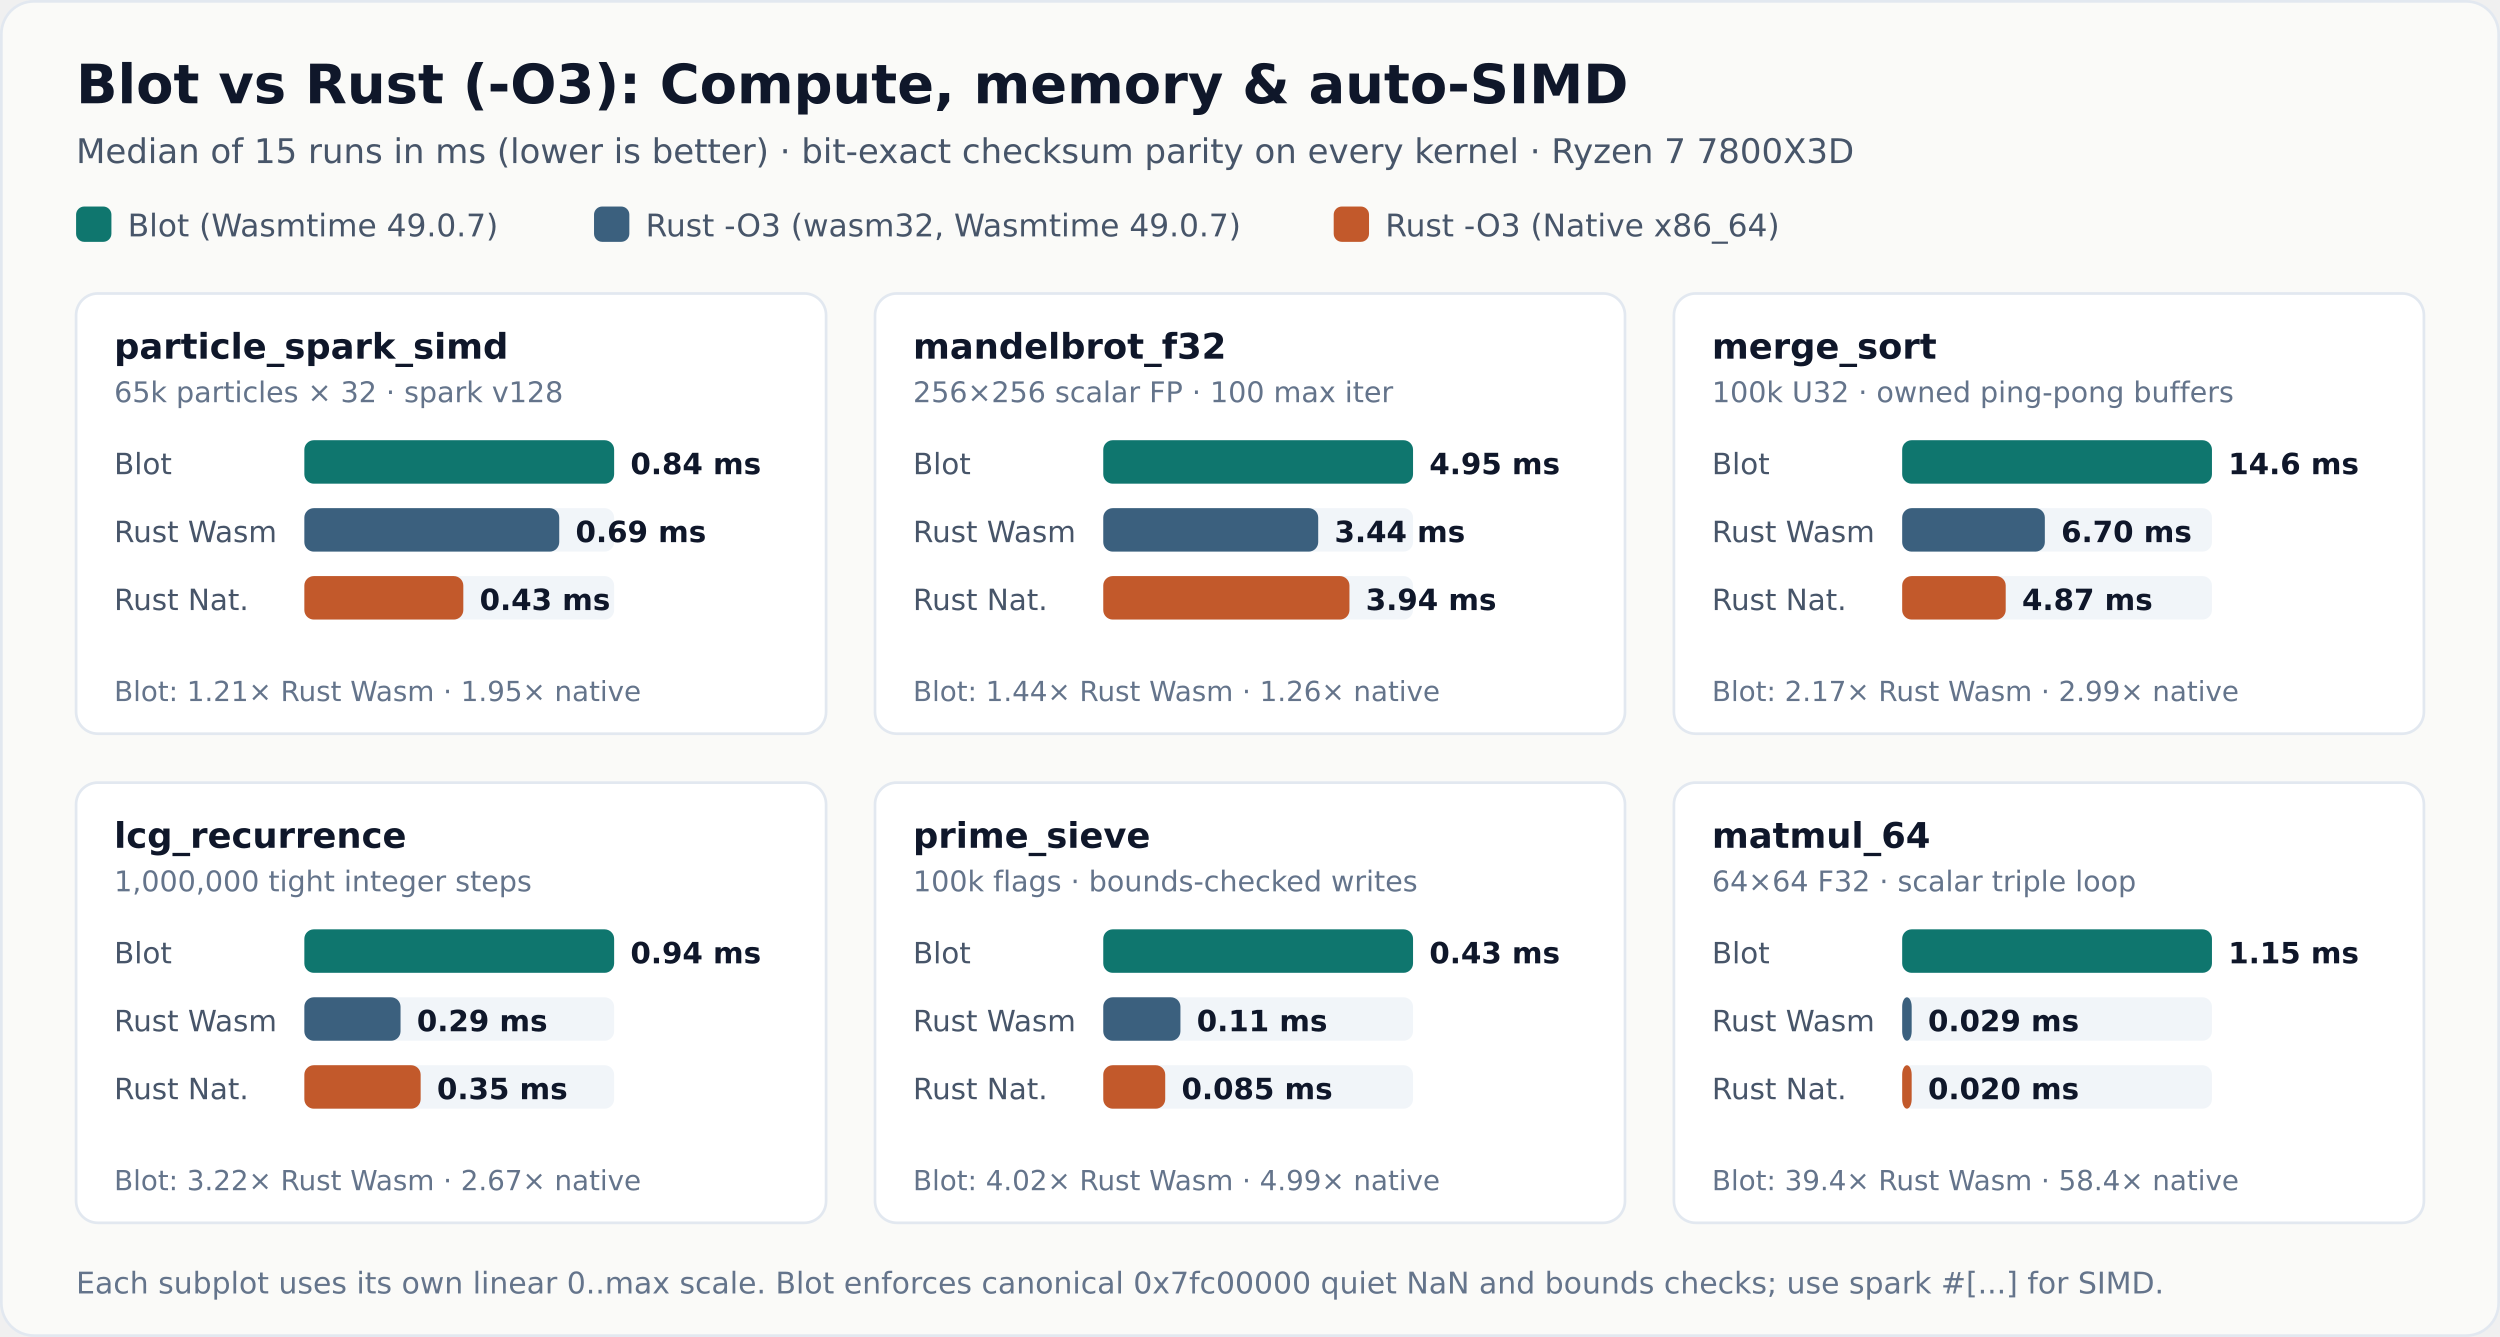
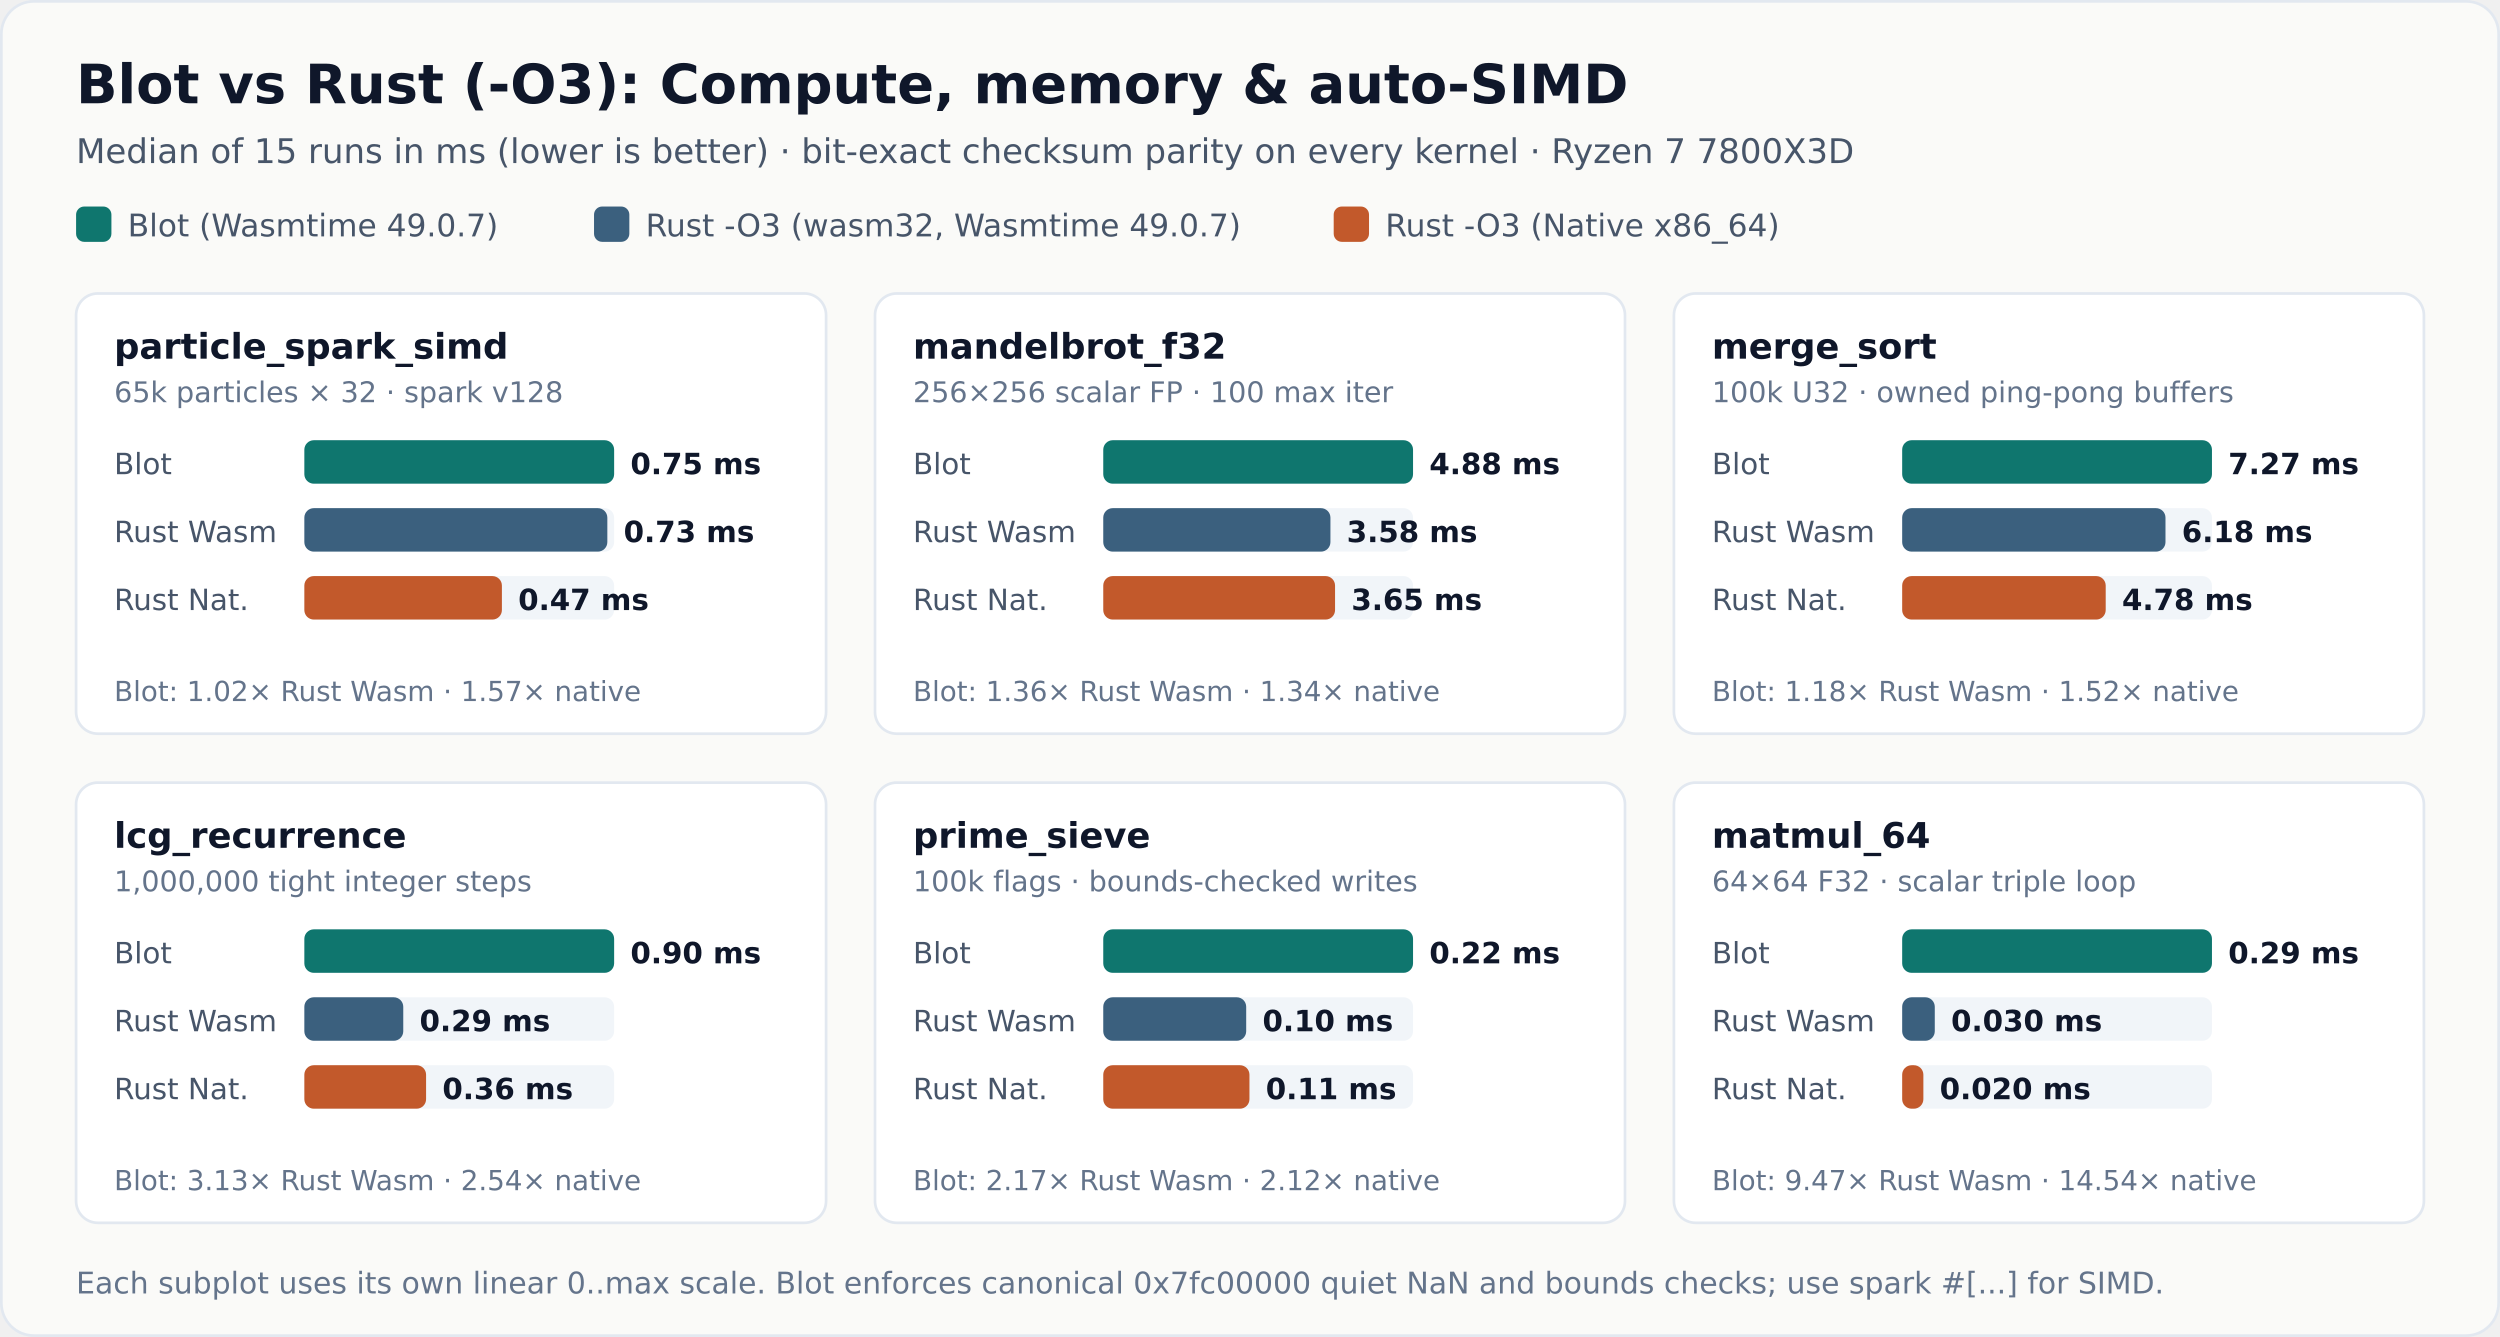
<svg xmlns="http://www.w3.org/2000/svg" width="920" height="492" viewBox="0 0 920 492" role="img" aria-label="Blot vs Rust -O3 compute, memory, and auto-SIMD benchmarks">
  <rect x="0.5" y="0.5" width="919" height="491" rx="12" fill="#fafaf8" stroke="#e2e8f0" />
  <text x="28.0" y="38.0" font-family="'DejaVu Sans', system-ui, -apple-system, 'Segoe UI', Helvetica, Arial, sans-serif" font-size="20" font-weight="700" fill="#0f172a" text-anchor="start">Blot vs Rust (-O3): Compute, memory &amp; auto-SIMD</text>
  <text x="28.0" y="60.0" font-family="'DejaVu Sans', system-ui, -apple-system, 'Segoe UI', Helvetica, Arial, sans-serif" font-size="12.5" font-weight="400" fill="#475569" text-anchor="start">Median of 15 runs in ms (lower is better) · bit-exact checksum parity on every kernel · Ryzen 7 7800X3D</text>
  <rect x="28.0" y="76.0" width="13" height="13" rx="3" fill="#0f766e" />
  <text x="47.0" y="87.0" font-family="'DejaVu Sans', system-ui, -apple-system, 'Segoe UI', Helvetica, Arial, sans-serif" font-size="11.5" font-weight="500" fill="#475569">Blot (Wasmtime 49.0.7)</text>
  <rect x="218.6" y="76.0" width="13" height="13" rx="3" fill="#3b607e" />
  <text x="237.6" y="87.0" font-family="'DejaVu Sans', system-ui, -apple-system, 'Segoe UI', Helvetica, Arial, sans-serif" font-size="11.5" font-weight="500" fill="#475569">Rust -O3 (wasm32, Wasmtime 49.0.7)</text>
  <rect x="490.8" y="76.0" width="13" height="13" rx="3" fill="#c2592b" />
  <text x="509.8" y="87.0" font-family="'DejaVu Sans', system-ui, -apple-system, 'Segoe UI', Helvetica, Arial, sans-serif" font-size="11.5" font-weight="500" fill="#475569">Rust -O3 (Native x86_64)</text>
  <rect x="28" y="108" width="276" height="162" rx="8" fill="#ffffff" stroke="#e2e8f0" />
  <text x="42.0" y="132.0" font-family="'DejaVu Sans', system-ui, -apple-system, 'Segoe UI', Helvetica, Arial, sans-serif" font-size="13" font-weight="700" fill="#0f172a" text-anchor="start">particle_spark_simd</text>
  <text x="42.0" y="148.0" font-family="'DejaVu Sans', system-ui, -apple-system, 'Segoe UI', Helvetica, Arial, sans-serif" font-size="10.5" font-weight="400" fill="#64748b" text-anchor="start">65k particles × 32 · spark v128</text>
  <text x="42.0" y="174.5" font-family="'DejaVu Sans', system-ui, -apple-system, 'Segoe UI', Helvetica, Arial, sans-serif" font-size="10.8" font-weight="500" fill="#475569" text-anchor="start">Blot</text>
  <rect x="112.0" y="162.0" width="114.0" height="16" rx="3.5" fill="#f1f5f9" />
  <rect x="112.0" y="162.0" width="114.0" height="16" rx="3.5" fill="#0f766e" />
-   <text x="232.0" y="174.5" font-family="'DejaVu Sans', system-ui, -apple-system, 'Segoe UI', Helvetica, Arial, sans-serif" font-size="10.8" font-weight="600" fill="#0f172a" text-anchor="start">0.84 ms</text>
+   <text x="232.0" y="174.5" font-family="'DejaVu Sans', system-ui, -apple-system, 'Segoe UI', Helvetica, Arial, sans-serif" font-size="10.8" font-weight="600" fill="#0f172a" text-anchor="start">0.75 ms</text>
  <text x="42.0" y="199.5" font-family="'DejaVu Sans', system-ui, -apple-system, 'Segoe UI', Helvetica, Arial, sans-serif" font-size="10.8" font-weight="500" fill="#475569" text-anchor="start">Rust Wasm</text>
  <rect x="112.0" y="187.0" width="114.0" height="16" rx="3.5" fill="#f1f5f9" />
-   <rect x="112.0" y="187.0" width="93.8" height="16" rx="3.5" fill="#3b607e" />
-   <text x="211.8" y="199.5" font-family="'DejaVu Sans', system-ui, -apple-system, 'Segoe UI', Helvetica, Arial, sans-serif" font-size="10.8" font-weight="600" fill="#0f172a" text-anchor="start">0.69 ms</text>
+   <rect x="112.0" y="187.0" width="111.5" height="16" rx="3.5" fill="#3b607e" />
+   <text x="229.5" y="199.5" font-family="'DejaVu Sans', system-ui, -apple-system, 'Segoe UI', Helvetica, Arial, sans-serif" font-size="10.8" font-weight="600" fill="#0f172a" text-anchor="start">0.73 ms</text>
  <text x="42.0" y="224.5" font-family="'DejaVu Sans', system-ui, -apple-system, 'Segoe UI', Helvetica, Arial, sans-serif" font-size="10.8" font-weight="500" fill="#475569" text-anchor="start">Rust Nat.</text>
  <rect x="112.0" y="212.0" width="114.0" height="16" rx="3.5" fill="#f1f5f9" />
-   <rect x="112.0" y="212.0" width="58.5" height="16" rx="3.5" fill="#c2592b" />
-   <text x="176.5" y="224.5" font-family="'DejaVu Sans', system-ui, -apple-system, 'Segoe UI', Helvetica, Arial, sans-serif" font-size="10.8" font-weight="600" fill="#0f172a" text-anchor="start">0.43 ms</text>
-   <text x="42.0" y="258.0" font-family="'DejaVu Sans', system-ui, -apple-system, 'Segoe UI', Helvetica, Arial, sans-serif" font-size="10.2" font-weight="500" fill="#64748b" text-anchor="start">Blot: 1.21× Rust Wasm · 1.95× native</text>
+   <rect x="112.0" y="212.0" width="72.7" height="16" rx="3.5" fill="#c2592b" />
+   <text x="190.7" y="224.5" font-family="'DejaVu Sans', system-ui, -apple-system, 'Segoe UI', Helvetica, Arial, sans-serif" font-size="10.8" font-weight="600" fill="#0f172a" text-anchor="start">0.47 ms</text>
+   <text x="42.0" y="258.0" font-family="'DejaVu Sans', system-ui, -apple-system, 'Segoe UI', Helvetica, Arial, sans-serif" font-size="10.2" font-weight="500" fill="#64748b" text-anchor="start">Blot: 1.02× Rust Wasm · 1.57× native</text>
  <rect x="322" y="108" width="276" height="162" rx="8" fill="#ffffff" stroke="#e2e8f0" />
  <text x="336.0" y="132.0" font-family="'DejaVu Sans', system-ui, -apple-system, 'Segoe UI', Helvetica, Arial, sans-serif" font-size="13" font-weight="700" fill="#0f172a" text-anchor="start">mandelbrot_f32</text>
  <text x="336.0" y="148.0" font-family="'DejaVu Sans', system-ui, -apple-system, 'Segoe UI', Helvetica, Arial, sans-serif" font-size="10.5" font-weight="400" fill="#64748b" text-anchor="start">256×256 scalar FP · 100 max iter</text>
  <text x="336.0" y="174.5" font-family="'DejaVu Sans', system-ui, -apple-system, 'Segoe UI', Helvetica, Arial, sans-serif" font-size="10.8" font-weight="500" fill="#475569" text-anchor="start">Blot</text>
  <rect x="406.0" y="162.0" width="114.0" height="16" rx="3.5" fill="#f1f5f9" />
  <rect x="406.0" y="162.0" width="114.0" height="16" rx="3.5" fill="#0f766e" />
-   <text x="526.0" y="174.5" font-family="'DejaVu Sans', system-ui, -apple-system, 'Segoe UI', Helvetica, Arial, sans-serif" font-size="10.8" font-weight="600" fill="#0f172a" text-anchor="start">4.95 ms</text>
+   <text x="526.0" y="174.5" font-family="'DejaVu Sans', system-ui, -apple-system, 'Segoe UI', Helvetica, Arial, sans-serif" font-size="10.8" font-weight="600" fill="#0f172a" text-anchor="start">4.88 ms</text>
  <text x="336.0" y="199.5" font-family="'DejaVu Sans', system-ui, -apple-system, 'Segoe UI', Helvetica, Arial, sans-serif" font-size="10.8" font-weight="500" fill="#475569" text-anchor="start">Rust Wasm</text>
  <rect x="406.0" y="187.0" width="114.0" height="16" rx="3.5" fill="#f1f5f9" />
-   <rect x="406.0" y="187.0" width="79.1" height="16" rx="3.5" fill="#3b607e" />
-   <text x="491.1" y="199.5" font-family="'DejaVu Sans', system-ui, -apple-system, 'Segoe UI', Helvetica, Arial, sans-serif" font-size="10.8" font-weight="600" fill="#0f172a" text-anchor="start">3.44 ms</text>
+   <rect x="406.0" y="187.0" width="83.6" height="16" rx="3.5" fill="#3b607e" />
+   <text x="495.6" y="199.5" font-family="'DejaVu Sans', system-ui, -apple-system, 'Segoe UI', Helvetica, Arial, sans-serif" font-size="10.8" font-weight="600" fill="#0f172a" text-anchor="start">3.58 ms</text>
  <text x="336.0" y="224.5" font-family="'DejaVu Sans', system-ui, -apple-system, 'Segoe UI', Helvetica, Arial, sans-serif" font-size="10.8" font-weight="500" fill="#475569" text-anchor="start">Rust Nat.</text>
  <rect x="406.0" y="212.0" width="114.0" height="16" rx="3.5" fill="#f1f5f9" />
-   <rect x="406.0" y="212.0" width="90.6" height="16" rx="3.5" fill="#c2592b" />
-   <text x="502.6" y="224.5" font-family="'DejaVu Sans', system-ui, -apple-system, 'Segoe UI', Helvetica, Arial, sans-serif" font-size="10.8" font-weight="600" fill="#0f172a" text-anchor="start">3.94 ms</text>
-   <text x="336.0" y="258.0" font-family="'DejaVu Sans', system-ui, -apple-system, 'Segoe UI', Helvetica, Arial, sans-serif" font-size="10.2" font-weight="500" fill="#64748b" text-anchor="start">Blot: 1.44× Rust Wasm · 1.26× native</text>
+   <rect x="406.0" y="212.0" width="85.3" height="16" rx="3.5" fill="#c2592b" />
+   <text x="497.3" y="224.5" font-family="'DejaVu Sans', system-ui, -apple-system, 'Segoe UI', Helvetica, Arial, sans-serif" font-size="10.8" font-weight="600" fill="#0f172a" text-anchor="start">3.65 ms</text>
+   <text x="336.0" y="258.0" font-family="'DejaVu Sans', system-ui, -apple-system, 'Segoe UI', Helvetica, Arial, sans-serif" font-size="10.2" font-weight="500" fill="#64748b" text-anchor="start">Blot: 1.36× Rust Wasm · 1.34× native</text>
  <rect x="616" y="108" width="276" height="162" rx="8" fill="#ffffff" stroke="#e2e8f0" />
  <text x="630.0" y="132.0" font-family="'DejaVu Sans', system-ui, -apple-system, 'Segoe UI', Helvetica, Arial, sans-serif" font-size="13" font-weight="700" fill="#0f172a" text-anchor="start">merge_sort</text>
  <text x="630.0" y="148.0" font-family="'DejaVu Sans', system-ui, -apple-system, 'Segoe UI', Helvetica, Arial, sans-serif" font-size="10.5" font-weight="400" fill="#64748b" text-anchor="start">100k U32 · owned ping-pong buffers</text>
  <text x="630.0" y="174.5" font-family="'DejaVu Sans', system-ui, -apple-system, 'Segoe UI', Helvetica, Arial, sans-serif" font-size="10.8" font-weight="500" fill="#475569" text-anchor="start">Blot</text>
  <rect x="700.0" y="162.0" width="114.0" height="16" rx="3.5" fill="#f1f5f9" />
  <rect x="700.0" y="162.0" width="114.0" height="16" rx="3.5" fill="#0f766e" />
-   <text x="820.0" y="174.5" font-family="'DejaVu Sans', system-ui, -apple-system, 'Segoe UI', Helvetica, Arial, sans-serif" font-size="10.8" font-weight="600" fill="#0f172a" text-anchor="start">14.6 ms</text>
+   <text x="820.0" y="174.5" font-family="'DejaVu Sans', system-ui, -apple-system, 'Segoe UI', Helvetica, Arial, sans-serif" font-size="10.8" font-weight="600" fill="#0f172a" text-anchor="start">7.27 ms</text>
  <text x="630.0" y="199.5" font-family="'DejaVu Sans', system-ui, -apple-system, 'Segoe UI', Helvetica, Arial, sans-serif" font-size="10.8" font-weight="500" fill="#475569" text-anchor="start">Rust Wasm</text>
  <rect x="700.0" y="187.0" width="114.0" height="16" rx="3.5" fill="#f1f5f9" />
-   <rect x="700.0" y="187.0" width="52.5" height="16" rx="3.5" fill="#3b607e" />
-   <text x="758.5" y="199.5" font-family="'DejaVu Sans', system-ui, -apple-system, 'Segoe UI', Helvetica, Arial, sans-serif" font-size="10.8" font-weight="600" fill="#0f172a" text-anchor="start">6.70 ms</text>
+   <rect x="700.0" y="187.0" width="96.9" height="16" rx="3.5" fill="#3b607e" />
+   <text x="802.9" y="199.5" font-family="'DejaVu Sans', system-ui, -apple-system, 'Segoe UI', Helvetica, Arial, sans-serif" font-size="10.8" font-weight="600" fill="#0f172a" text-anchor="start">6.18 ms</text>
  <text x="630.0" y="224.5" font-family="'DejaVu Sans', system-ui, -apple-system, 'Segoe UI', Helvetica, Arial, sans-serif" font-size="10.8" font-weight="500" fill="#475569" text-anchor="start">Rust Nat.</text>
  <rect x="700.0" y="212.0" width="114.0" height="16" rx="3.5" fill="#f1f5f9" />
-   <rect x="700.0" y="212.0" width="38.1" height="16" rx="3.5" fill="#c2592b" />
-   <text x="744.1" y="224.5" font-family="'DejaVu Sans', system-ui, -apple-system, 'Segoe UI', Helvetica, Arial, sans-serif" font-size="10.8" font-weight="600" fill="#0f172a" text-anchor="start">4.87 ms</text>
-   <text x="630.0" y="258.0" font-family="'DejaVu Sans', system-ui, -apple-system, 'Segoe UI', Helvetica, Arial, sans-serif" font-size="10.2" font-weight="500" fill="#64748b" text-anchor="start">Blot: 2.17× Rust Wasm · 2.99× native</text>
+   <rect x="700.0" y="212.0" width="74.9" height="16" rx="3.5" fill="#c2592b" />
+   <text x="780.9" y="224.5" font-family="'DejaVu Sans', system-ui, -apple-system, 'Segoe UI', Helvetica, Arial, sans-serif" font-size="10.8" font-weight="600" fill="#0f172a" text-anchor="start">4.78 ms</text>
+   <text x="630.0" y="258.0" font-family="'DejaVu Sans', system-ui, -apple-system, 'Segoe UI', Helvetica, Arial, sans-serif" font-size="10.2" font-weight="500" fill="#64748b" text-anchor="start">Blot: 1.18× Rust Wasm · 1.52× native</text>
  <rect x="28" y="288" width="276" height="162" rx="8" fill="#ffffff" stroke="#e2e8f0" />
  <text x="42.0" y="312.0" font-family="'DejaVu Sans', system-ui, -apple-system, 'Segoe UI', Helvetica, Arial, sans-serif" font-size="13" font-weight="700" fill="#0f172a" text-anchor="start">lcg_recurrence</text>
  <text x="42.0" y="328.0" font-family="'DejaVu Sans', system-ui, -apple-system, 'Segoe UI', Helvetica, Arial, sans-serif" font-size="10.5" font-weight="400" fill="#64748b" text-anchor="start">1,000,000 tight integer steps</text>
  <text x="42.0" y="354.5" font-family="'DejaVu Sans', system-ui, -apple-system, 'Segoe UI', Helvetica, Arial, sans-serif" font-size="10.8" font-weight="500" fill="#475569" text-anchor="start">Blot</text>
  <rect x="112.0" y="342.0" width="114.0" height="16" rx="3.5" fill="#f1f5f9" />
  <rect x="112.0" y="342.0" width="114.0" height="16" rx="3.5" fill="#0f766e" />
-   <text x="232.0" y="354.5" font-family="'DejaVu Sans', system-ui, -apple-system, 'Segoe UI', Helvetica, Arial, sans-serif" font-size="10.8" font-weight="600" fill="#0f172a" text-anchor="start">0.94 ms</text>
+   <text x="232.0" y="354.5" font-family="'DejaVu Sans', system-ui, -apple-system, 'Segoe UI', Helvetica, Arial, sans-serif" font-size="10.8" font-weight="600" fill="#0f172a" text-anchor="start">0.90 ms</text>
  <text x="42.0" y="379.5" font-family="'DejaVu Sans', system-ui, -apple-system, 'Segoe UI', Helvetica, Arial, sans-serif" font-size="10.8" font-weight="500" fill="#475569" text-anchor="start">Rust Wasm</text>
  <rect x="112.0" y="367.0" width="114.0" height="16" rx="3.5" fill="#f1f5f9" />
-   <rect x="112.0" y="367.0" width="35.4" height="16" rx="3.5" fill="#3b607e" />
-   <text x="153.4" y="379.5" font-family="'DejaVu Sans', system-ui, -apple-system, 'Segoe UI', Helvetica, Arial, sans-serif" font-size="10.8" font-weight="600" fill="#0f172a" text-anchor="start">0.29 ms</text>
+   <rect x="112.0" y="367.0" width="36.4" height="16" rx="3.5" fill="#3b607e" />
+   <text x="154.4" y="379.5" font-family="'DejaVu Sans', system-ui, -apple-system, 'Segoe UI', Helvetica, Arial, sans-serif" font-size="10.8" font-weight="600" fill="#0f172a" text-anchor="start">0.29 ms</text>
  <text x="42.0" y="404.5" font-family="'DejaVu Sans', system-ui, -apple-system, 'Segoe UI', Helvetica, Arial, sans-serif" font-size="10.8" font-weight="500" fill="#475569" text-anchor="start">Rust Nat.</text>
  <rect x="112.0" y="392.0" width="114.0" height="16" rx="3.5" fill="#f1f5f9" />
-   <rect x="112.0" y="392.0" width="42.8" height="16" rx="3.5" fill="#c2592b" />
-   <text x="160.8" y="404.5" font-family="'DejaVu Sans', system-ui, -apple-system, 'Segoe UI', Helvetica, Arial, sans-serif" font-size="10.8" font-weight="600" fill="#0f172a" text-anchor="start">0.35 ms</text>
-   <text x="42.0" y="438.0" font-family="'DejaVu Sans', system-ui, -apple-system, 'Segoe UI', Helvetica, Arial, sans-serif" font-size="10.2" font-weight="500" fill="#64748b" text-anchor="start">Blot: 3.22× Rust Wasm · 2.67× native</text>
+   <rect x="112.0" y="392.0" width="44.8" height="16" rx="3.5" fill="#c2592b" />
+   <text x="162.8" y="404.5" font-family="'DejaVu Sans', system-ui, -apple-system, 'Segoe UI', Helvetica, Arial, sans-serif" font-size="10.8" font-weight="600" fill="#0f172a" text-anchor="start">0.36 ms</text>
+   <text x="42.0" y="438.0" font-family="'DejaVu Sans', system-ui, -apple-system, 'Segoe UI', Helvetica, Arial, sans-serif" font-size="10.2" font-weight="500" fill="#64748b" text-anchor="start">Blot: 3.13× Rust Wasm · 2.54× native</text>
  <rect x="322" y="288" width="276" height="162" rx="8" fill="#ffffff" stroke="#e2e8f0" />
  <text x="336.0" y="312.0" font-family="'DejaVu Sans', system-ui, -apple-system, 'Segoe UI', Helvetica, Arial, sans-serif" font-size="13" font-weight="700" fill="#0f172a" text-anchor="start">prime_sieve</text>
  <text x="336.0" y="328.0" font-family="'DejaVu Sans', system-ui, -apple-system, 'Segoe UI', Helvetica, Arial, sans-serif" font-size="10.5" font-weight="400" fill="#64748b" text-anchor="start">100k flags · bounds-checked writes</text>
  <text x="336.0" y="354.5" font-family="'DejaVu Sans', system-ui, -apple-system, 'Segoe UI', Helvetica, Arial, sans-serif" font-size="10.8" font-weight="500" fill="#475569" text-anchor="start">Blot</text>
  <rect x="406.0" y="342.0" width="114.0" height="16" rx="3.5" fill="#f1f5f9" />
  <rect x="406.0" y="342.0" width="114.0" height="16" rx="3.5" fill="#0f766e" />
-   <text x="526.0" y="354.5" font-family="'DejaVu Sans', system-ui, -apple-system, 'Segoe UI', Helvetica, Arial, sans-serif" font-size="10.8" font-weight="600" fill="#0f172a" text-anchor="start">0.43 ms</text>
+   <text x="526.0" y="354.5" font-family="'DejaVu Sans', system-ui, -apple-system, 'Segoe UI', Helvetica, Arial, sans-serif" font-size="10.8" font-weight="600" fill="#0f172a" text-anchor="start">0.22 ms</text>
  <text x="336.0" y="379.5" font-family="'DejaVu Sans', system-ui, -apple-system, 'Segoe UI', Helvetica, Arial, sans-serif" font-size="10.8" font-weight="500" fill="#475569" text-anchor="start">Rust Wasm</text>
  <rect x="406.0" y="367.0" width="114.0" height="16" rx="3.5" fill="#f1f5f9" />
-   <rect x="406.0" y="367.0" width="28.4" height="16" rx="3.5" fill="#3b607e" />
-   <text x="440.4" y="379.5" font-family="'DejaVu Sans', system-ui, -apple-system, 'Segoe UI', Helvetica, Arial, sans-serif" font-size="10.8" font-weight="600" fill="#0f172a" text-anchor="start">0.11 ms</text>
+   <rect x="406.0" y="367.0" width="52.6" height="16" rx="3.5" fill="#3b607e" />
+   <text x="464.6" y="379.5" font-family="'DejaVu Sans', system-ui, -apple-system, 'Segoe UI', Helvetica, Arial, sans-serif" font-size="10.8" font-weight="600" fill="#0f172a" text-anchor="start">0.10 ms</text>
  <text x="336.0" y="404.5" font-family="'DejaVu Sans', system-ui, -apple-system, 'Segoe UI', Helvetica, Arial, sans-serif" font-size="10.8" font-weight="500" fill="#475569" text-anchor="start">Rust Nat.</text>
  <rect x="406.0" y="392.0" width="114.0" height="16" rx="3.5" fill="#f1f5f9" />
-   <rect x="406.0" y="392.0" width="22.8" height="16" rx="3.5" fill="#c2592b" />
-   <text x="434.8" y="404.5" font-family="'DejaVu Sans', system-ui, -apple-system, 'Segoe UI', Helvetica, Arial, sans-serif" font-size="10.8" font-weight="600" fill="#0f172a" text-anchor="start">0.085 ms</text>
-   <text x="336.0" y="438.0" font-family="'DejaVu Sans', system-ui, -apple-system, 'Segoe UI', Helvetica, Arial, sans-serif" font-size="10.2" font-weight="500" fill="#64748b" text-anchor="start">Blot: 4.02× Rust Wasm · 4.99× native</text>
+   <rect x="406.0" y="392.0" width="53.8" height="16" rx="3.5" fill="#c2592b" />
+   <text x="465.8" y="404.5" font-family="'DejaVu Sans', system-ui, -apple-system, 'Segoe UI', Helvetica, Arial, sans-serif" font-size="10.8" font-weight="600" fill="#0f172a" text-anchor="start">0.11 ms</text>
+   <text x="336.0" y="438.0" font-family="'DejaVu Sans', system-ui, -apple-system, 'Segoe UI', Helvetica, Arial, sans-serif" font-size="10.2" font-weight="500" fill="#64748b" text-anchor="start">Blot: 2.17× Rust Wasm · 2.12× native</text>
  <rect x="616" y="288" width="276" height="162" rx="8" fill="#ffffff" stroke="#e2e8f0" />
  <text x="630.0" y="312.0" font-family="'DejaVu Sans', system-ui, -apple-system, 'Segoe UI', Helvetica, Arial, sans-serif" font-size="13" font-weight="700" fill="#0f172a" text-anchor="start">matmul_64</text>
  <text x="630.0" y="328.0" font-family="'DejaVu Sans', system-ui, -apple-system, 'Segoe UI', Helvetica, Arial, sans-serif" font-size="10.5" font-weight="400" fill="#64748b" text-anchor="start">64×64 F32 · scalar triple loop</text>
  <text x="630.0" y="354.5" font-family="'DejaVu Sans', system-ui, -apple-system, 'Segoe UI', Helvetica, Arial, sans-serif" font-size="10.8" font-weight="500" fill="#475569" text-anchor="start">Blot</text>
  <rect x="700.0" y="342.0" width="114.0" height="16" rx="3.5" fill="#f1f5f9" />
  <rect x="700.0" y="342.0" width="114.0" height="16" rx="3.5" fill="#0f766e" />
-   <text x="820.0" y="354.5" font-family="'DejaVu Sans', system-ui, -apple-system, 'Segoe UI', Helvetica, Arial, sans-serif" font-size="10.8" font-weight="600" fill="#0f172a" text-anchor="start">1.15 ms</text>
+   <text x="820.0" y="354.5" font-family="'DejaVu Sans', system-ui, -apple-system, 'Segoe UI', Helvetica, Arial, sans-serif" font-size="10.8" font-weight="600" fill="#0f172a" text-anchor="start">0.29 ms</text>
  <text x="630.0" y="379.5" font-family="'DejaVu Sans', system-ui, -apple-system, 'Segoe UI', Helvetica, Arial, sans-serif" font-size="10.8" font-weight="500" fill="#475569" text-anchor="start">Rust Wasm</text>
  <rect x="700.0" y="367.0" width="114.0" height="16" rx="3.5" fill="#f1f5f9" />
-   <rect x="700.0" y="367.0" width="3.5" height="16" rx="3.5" fill="#3b607e" />
-   <text x="709.5" y="379.5" font-family="'DejaVu Sans', system-ui, -apple-system, 'Segoe UI', Helvetica, Arial, sans-serif" font-size="10.8" font-weight="600" fill="#0f172a" text-anchor="start">0.029 ms</text>
+   <rect x="700.0" y="367.0" width="12.0" height="16" rx="3.5" fill="#3b607e" />
+   <text x="718.0" y="379.5" font-family="'DejaVu Sans', system-ui, -apple-system, 'Segoe UI', Helvetica, Arial, sans-serif" font-size="10.8" font-weight="600" fill="#0f172a" text-anchor="start">0.030 ms</text>
  <text x="630.0" y="404.5" font-family="'DejaVu Sans', system-ui, -apple-system, 'Segoe UI', Helvetica, Arial, sans-serif" font-size="10.8" font-weight="500" fill="#475569" text-anchor="start">Rust Nat.</text>
  <rect x="700.0" y="392.0" width="114.0" height="16" rx="3.5" fill="#f1f5f9" />
-   <rect x="700.0" y="392.0" width="3.5" height="16" rx="3.5" fill="#c2592b" />
-   <text x="709.5" y="404.5" font-family="'DejaVu Sans', system-ui, -apple-system, 'Segoe UI', Helvetica, Arial, sans-serif" font-size="10.8" font-weight="600" fill="#0f172a" text-anchor="start">0.020 ms</text>
-   <text x="630.0" y="438.0" font-family="'DejaVu Sans', system-ui, -apple-system, 'Segoe UI', Helvetica, Arial, sans-serif" font-size="10.2" font-weight="500" fill="#64748b" text-anchor="start">Blot: 39.4× Rust Wasm · 58.4× native</text>
+   <rect x="700.0" y="392.0" width="7.8" height="16" rx="3.5" fill="#c2592b" />
+   <text x="713.8" y="404.5" font-family="'DejaVu Sans', system-ui, -apple-system, 'Segoe UI', Helvetica, Arial, sans-serif" font-size="10.8" font-weight="600" fill="#0f172a" text-anchor="start">0.020 ms</text>
+   <text x="630.0" y="438.0" font-family="'DejaVu Sans', system-ui, -apple-system, 'Segoe UI', Helvetica, Arial, sans-serif" font-size="10.2" font-weight="500" fill="#64748b" text-anchor="start">Blot: 9.47× Rust Wasm · 14.54× native</text>
  <text x="28.0" y="476.0" font-family="'DejaVu Sans', system-ui, -apple-system, 'Segoe UI', Helvetica, Arial, sans-serif" font-size="11.0" font-weight="400" fill="#64748b" text-anchor="start">Each subplot uses its own linear 0..max scale. Blot enforces canonical 0x7fc00000 quiet NaN and bounds checks; use spark #[...] for SIMD.</text>
</svg>
